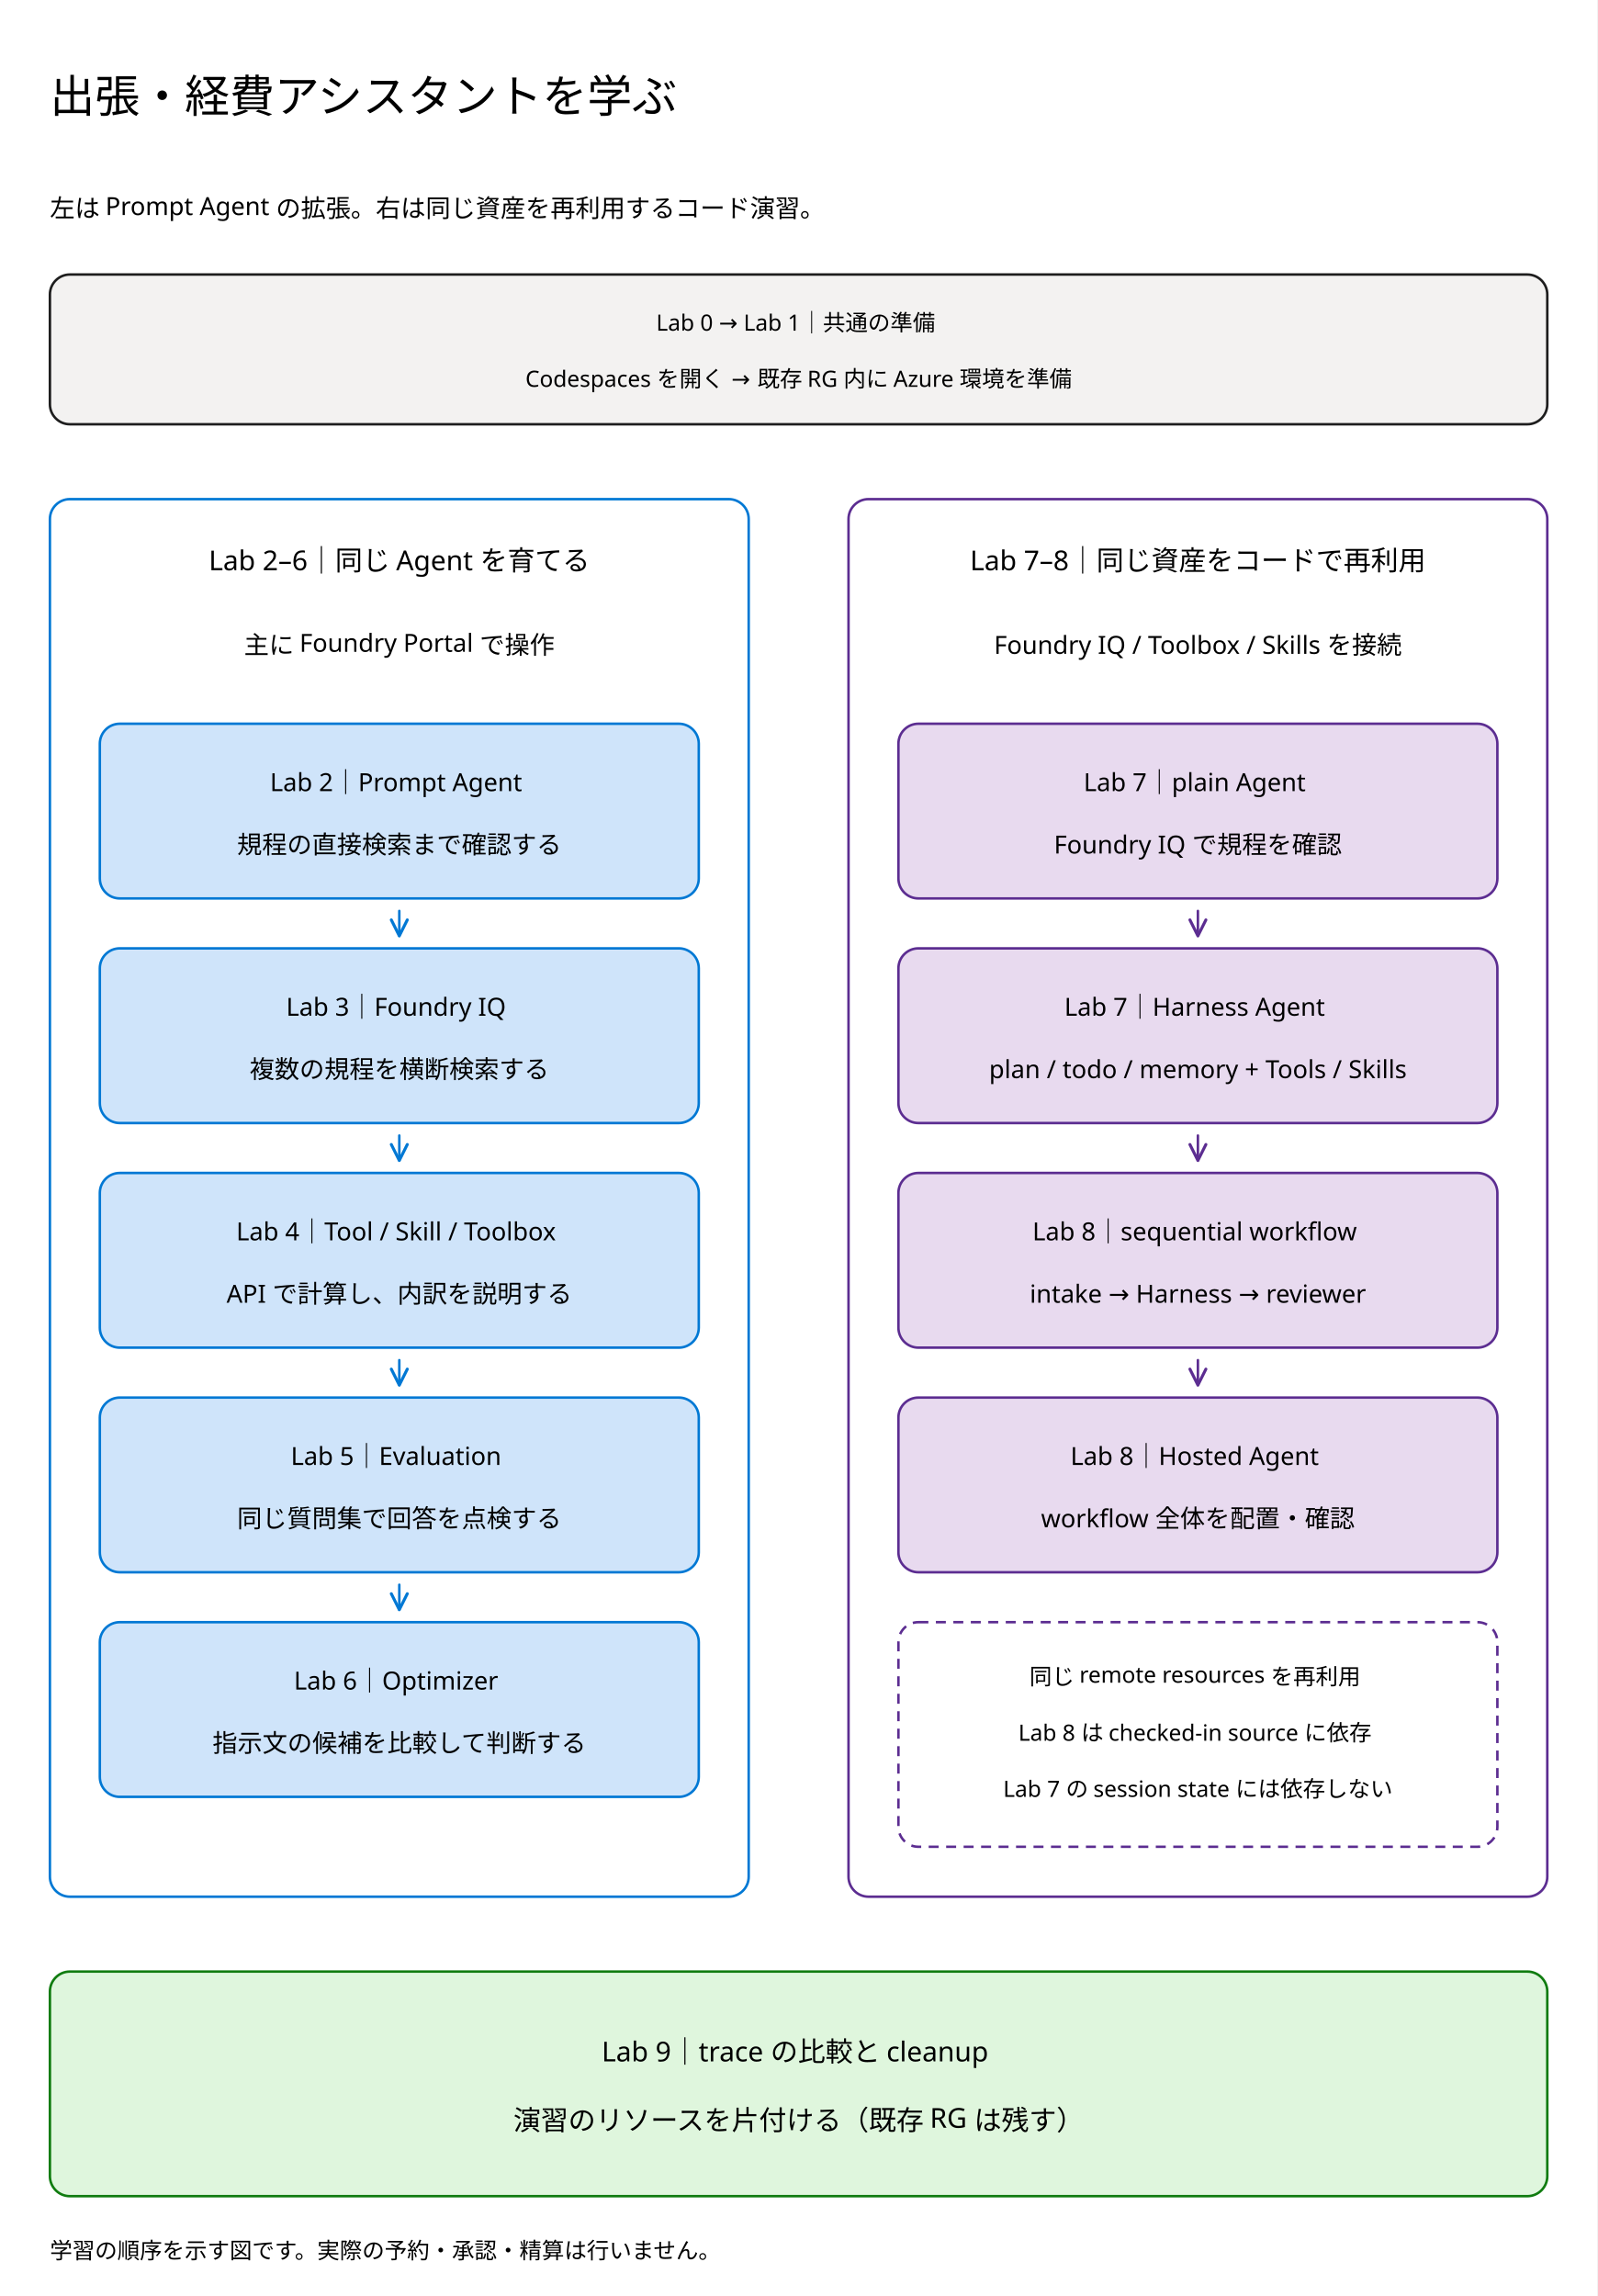
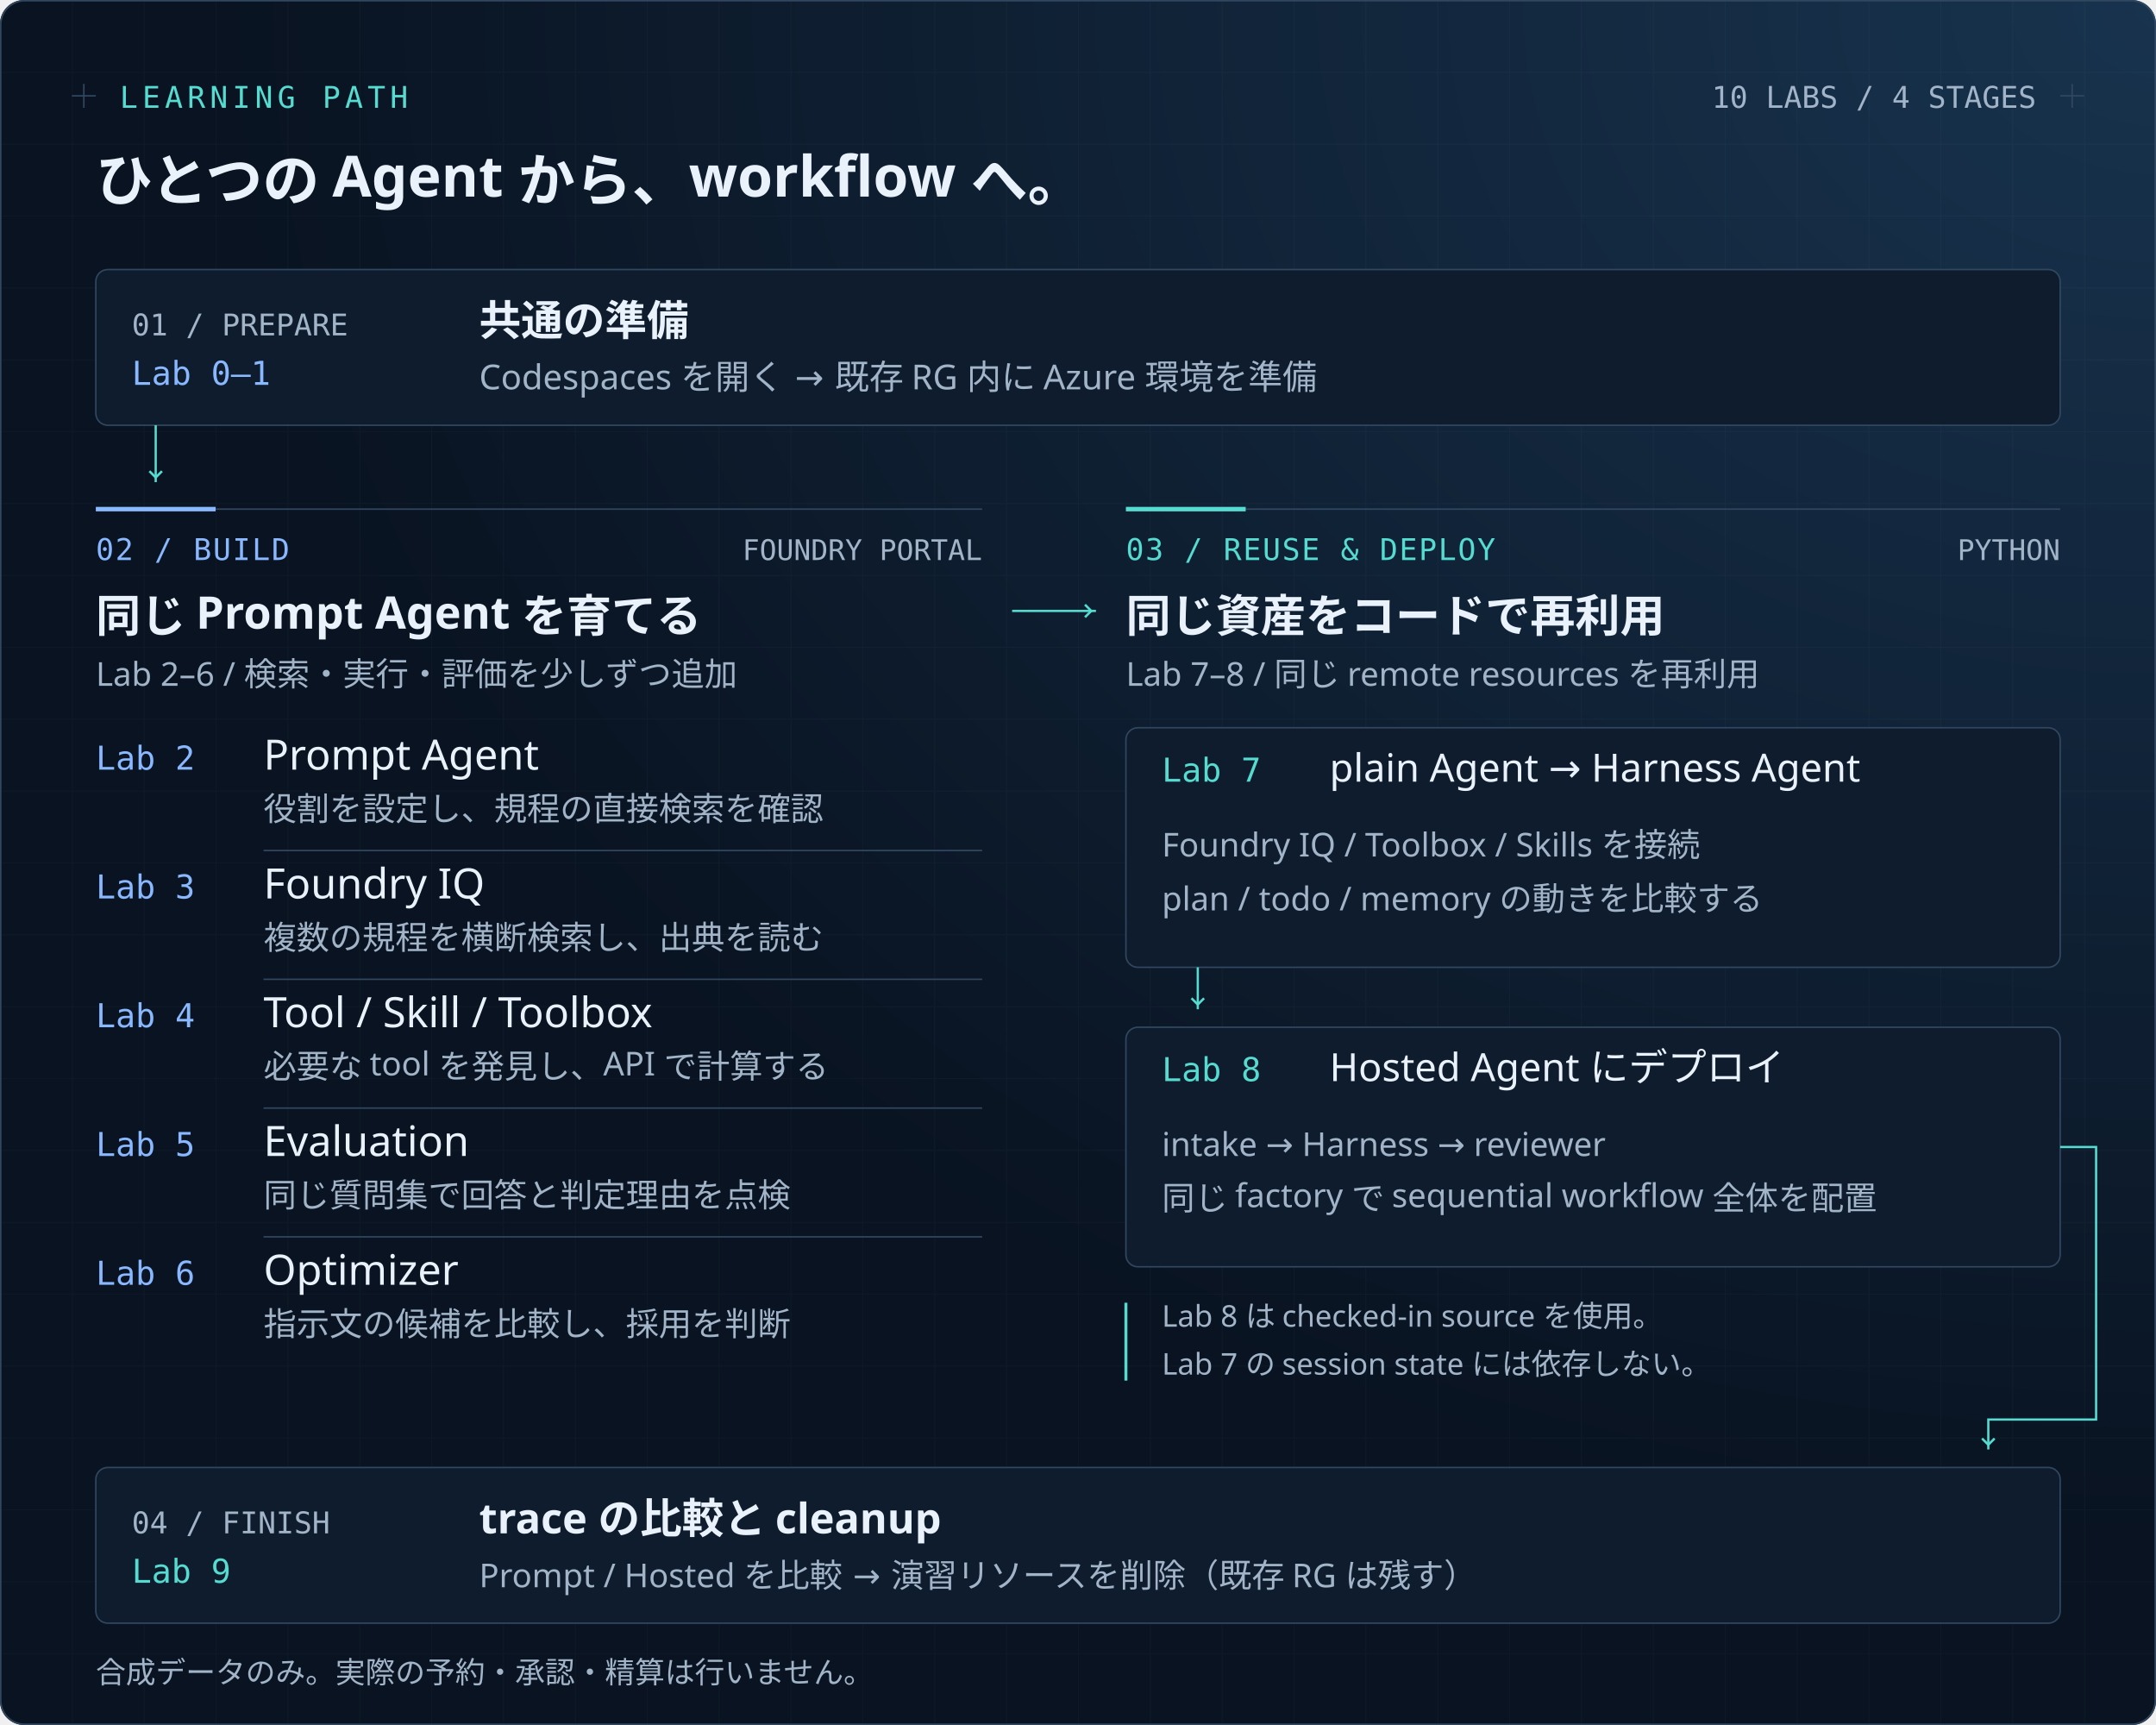
- <svg xmlns="http://www.w3.org/2000/svg" width="1280" height="1840" viewBox="0 0 1280 1840" role="img" aria-labelledby="diagram-title diagram-description">
+ <svg xmlns="http://www.w3.org/2000/svg" width="1440" height="1152" viewBox="0 0 1440 1152" role="img" aria-labelledby="diagram-title diagram-description">
  <defs>
-     <marker id="blue-arrowhead" viewBox="0 0 10 10" refX="9" refY="5" markerWidth="8" markerHeight="8" orient="auto-start-reverse">
-       <path d="M 1 1 L 9 5 L 1 9" fill="none" stroke="#0078D4" stroke-width="1.5" stroke-linecap="round" stroke-linejoin="round" />
-     </marker>
-     <marker id="purple-arrowhead" viewBox="0 0 10 10" refX="9" refY="5" markerWidth="8" markerHeight="8" orient="auto-start-reverse">
-       <path d="M 1 1 L 9 5 L 1 9" fill="none" stroke="#5C2D91" stroke-width="1.5" stroke-linecap="round" stroke-linejoin="round" />
+     <radialGradient id="ambient" cx="100%" cy="0%" r="90%">
+       <stop offset="0" stop-color="#18334e" />
+       <stop offset="1" stop-color="#091321" />
+     </radialGradient>
+     <pattern id="grid" width="48" height="48" patternUnits="userSpaceOnUse">
+       <path d="M 48 0 H 0 V 48" fill="none" stroke="#b7d3f0" stroke-opacity=".035" />
+     </pattern>
+     <marker id="arrowhead" viewBox="0 0 10 10" refX="9" refY="5" markerWidth="7" markerHeight="7" orient="auto">
+       <path d="m 2 1 4 4-4 4" fill="none" stroke="#55dbd0" stroke-width="1.5" />
    </marker>
    <style>
-       text { fill: #000000; font-family: "Segoe UI", "Yu Gothic", Meiryo, "Noto Sans JP", sans-serif; }
-       .outline { fill: none; stroke-width: 2; }
-       .card { stroke-width: 2; }
-       .edge { fill: none; stroke-width: 2; stroke-linecap: round; }
+       text { fill: #e9f1fa; font-family: "Bahnschrift", "Aptos", "Yu Gothic", Meiryo, sans-serif; }
+       .mono { font-family: "Cascadia Code", Consolas, "Yu Gothic", Meiryo, monospace; }
+       .muted { fill: #a2b4c8; }
+       .cyan { fill: #55dbd0; }
+       .blue { fill: #89b8ff; }
+       .rule { fill: none; stroke: #30475f; stroke-width: 1; }
+       .edge { fill: none; stroke: #55dbd0; stroke-width: 1.5; }
+       .surface { fill: #0e1c2d; stroke: #30475f; stroke-width: 1; }
    </style>
  </defs>
-   <rect width="1280" height="1840" fill="#ffffff" />
-   <text id="learning-title" x="40" y="90" font-size="36">出張・経費アシスタントを学ぶ</text>
-   <text id="learning-intro" x="40" y="174" font-size="20">左は Prompt Agent の拡張。右は同じ資産を再利用するコード演習。</text>
-   <rect id="shared-preparation" class="card" x="40" y="220" width="1200" height="120" rx="16" stroke="#1e1e1e" fill="#F3F2F1" />
-   <text id="shared-preparation-text" x="640" font-size="18" text-anchor="middle">
-     <tspan x="640" y="265">Lab 0 → Lab 1｜共通の準備</tspan>
-     <tspan x="640" y="310">Codespaces を開く → 既存 RG 内に Azure 環境を準備</tspan>
-   </text>
-   <rect id="prompt-learning-container" class="outline" x="40" y="400" width="560" height="1120" rx="16" stroke="#0078D4" />
-   <text id="prompt-learning-title" x="320" y="457" font-size="22" text-anchor="middle">Lab 2–6｜同じ Agent を育てる</text>
-   <text id="prompt-learning-surface" x="320" y="524" font-size="20" text-anchor="middle">主に Foundry Portal で操作</text>
-   <rect id="lab2-prompt" class="card" x="80" y="580" width="480" height="140" rx="16" stroke="#0078D4" fill="#CFE4FA" />
-   <text id="lab2-prompt-text" x="320" font-size="20" text-anchor="middle">
-     <tspan x="320" y="634">Lab 2｜Prompt Agent</tspan>
-     <tspan x="320" y="684">規程の直接検索まで確認する</tspan>
-   </text>
-   <rect id="lab3-knowledge" class="card" x="80" y="760" width="480" height="140" rx="16" stroke="#0078D4" fill="#CFE4FA" />
-   <text id="lab3-knowledge-text" x="320" font-size="20" text-anchor="middle">
-     <tspan x="320" y="814">Lab 3｜Foundry IQ</tspan>
-     <tspan x="320" y="864">複数の規程を横断検索する</tspan>
-   </text>
-   <rect id="lab4-toolbox" class="card" x="80" y="940" width="480" height="140" rx="16" stroke="#0078D4" fill="#CFE4FA" />
-   <text id="lab4-toolbox-text" x="320" font-size="20" text-anchor="middle">
-     <tspan x="320" y="994">Lab 4｜Tool / Skill / Toolbox</tspan>
-     <tspan x="320" y="1044">API で計算し、内訳を説明する</tspan>
-   </text>
-   <rect id="lab5-evaluation" class="card" x="80" y="1120" width="480" height="140" rx="16" stroke="#0078D4" fill="#CFE4FA" />
-   <text id="lab5-evaluation-text" x="320" font-size="20" text-anchor="middle">
-     <tspan x="320" y="1174">Lab 5｜Evaluation</tspan>
-     <tspan x="320" y="1224">同じ質問集で回答を点検する</tspan>
-   </text>
-   <rect id="lab6-optimizer" class="card" x="80" y="1300" width="480" height="140" rx="16" stroke="#0078D4" fill="#CFE4FA" />
-   <text id="lab6-optimizer-text" x="320" font-size="20" text-anchor="middle">
-     <tspan x="320" y="1354">Lab 6｜Optimizer</tspan>
-     <tspan x="320" y="1404">指示文の候補を比較して判断する</tspan>
-   </text>
-   <path id="lab2-to-lab3" class="edge" data-from="lab2-prompt" data-to="lab3-knowledge" d="M 320 730 L 320 750" stroke="#0078D4" marker-end="url(#blue-arrowhead)" />
-   <path id="lab3-to-lab4" class="edge" data-from="lab3-knowledge" data-to="lab4-toolbox" d="M 320 910 L 320 930" stroke="#0078D4" marker-end="url(#blue-arrowhead)" />
-   <path id="lab4-to-lab5" class="edge" data-from="lab4-toolbox" data-to="lab5-evaluation" d="M 320 1090 L 320 1110" stroke="#0078D4" marker-end="url(#blue-arrowhead)" />
-   <path id="lab5-to-lab6" class="edge" data-from="lab5-evaluation" data-to="lab6-optimizer" d="M 320 1270 L 320 1290" stroke="#0078D4" marker-end="url(#blue-arrowhead)" />
-   <rect id="hosted-learning-container" class="outline" x="680" y="400" width="560" height="1120" rx="16" stroke="#5C2D91" />
-   <text id="hosted-learning-title" x="960" y="457" font-size="22" text-anchor="middle">Lab 7–8｜同じ資産をコードで再利用</text>
-   <text id="hosted-learning-surface" x="960" y="524" font-size="20" text-anchor="middle">Foundry IQ / Toolbox / Skills を接続</text>
-   <rect id="lab7-policy" class="card" x="720" y="580" width="480" height="140" rx="16" stroke="#5C2D91" fill="#E8DAEF" />
-   <text id="lab7-policy-text" x="960" font-size="20" text-anchor="middle">
-     <tspan x="960" y="634">Lab 7｜plain Agent</tspan>
-     <tspan x="960" y="684">Foundry IQ で規程を確認</tspan>
-   </text>
-   <rect id="lab7-planner" class="card" x="720" y="760" width="480" height="140" rx="16" stroke="#5C2D91" fill="#E8DAEF" />
-   <text id="lab7-planner-text" x="960" font-size="20" text-anchor="middle">
-     <tspan x="960" y="814">Lab 7｜Harness Agent</tspan>
-     <tspan x="960" y="864">plan / todo / memory + Tools / Skills</tspan>
-   </text>
-   <rect id="lab7-reviewer" class="card" x="720" y="940" width="480" height="140" rx="16" stroke="#5C2D91" fill="#E8DAEF" />
-   <text id="lab7-reviewer-text" x="960" font-size="20" text-anchor="middle">
-     <tspan x="960" y="994">Lab 8｜sequential workflow</tspan>
-     <tspan x="960" y="1044">intake → Harness → reviewer</tspan>
-   </text>
-   <rect id="lab7-hosted" class="card" x="720" y="1120" width="480" height="140" rx="16" stroke="#5C2D91" fill="#E8DAEF" />
-   <text id="lab7-hosted-text" x="960" font-size="20" text-anchor="middle">
-     <tspan x="960" y="1174">Lab 8｜Hosted Agent</tspan>
-     <tspan x="960" y="1224">workflow 全体を配置・確認</tspan>
-   </text>
-   <path id="policy-to-planner" class="edge" data-from="lab7-policy" data-to="lab7-planner" d="M 960 730 L 960 750" stroke="#5C2D91" marker-end="url(#purple-arrowhead)" />
-   <path id="planner-to-reviewer" class="edge" data-from="lab7-planner" data-to="lab7-reviewer" d="M 960 910 L 960 930" stroke="#5C2D91" marker-end="url(#purple-arrowhead)" />
-   <path id="workflow-to-hosted" class="edge" data-from="lab7-reviewer" data-to="lab7-hosted" d="M 960 1090 L 960 1110" stroke="#5C2D91" marker-end="url(#purple-arrowhead)" />
-   <rect id="lab7-independent-note" class="outline" x="720" y="1300" width="480" height="180" rx="16" stroke="#5C2D91" stroke-dasharray="8 6" />
-   <text id="lab7-independent-note-text" x="960" font-size="18" text-anchor="middle">
-     <tspan x="960" y="1350">同じ remote resources を再利用</tspan>
-     <tspan x="960" y="1395">Lab 8 は checked-in source に依存</tspan>
-     <tspan x="960" y="1440">Lab 7 の session state には依存しない</tspan>
-   </text>
-   <rect id="shared-cleanup" class="card" x="40" y="1580" width="1200" height="180" rx="16" stroke="#107C10" fill="#DFF6DD" />
-   <text id="shared-cleanup-text" x="640" font-size="22" text-anchor="middle">
-     <tspan x="640" y="1652">Lab 9｜trace の比較と cleanup</tspan>
-     <tspan x="640" y="1707">演習のリソースを片付ける（既存 RG は残す）</tspan>
-   </text>
-   <text id="learning-footer" x="40" y="1810" font-size="18">学習の順序を示す図です。実際の予約・承認・精算は行いません。</text>
+   <rect width="1440" height="1152" rx="16" fill="url(#ambient)" />
+   <rect width="1440" height="1152" rx="16" fill="url(#grid)" />
+   <rect x=".5" y=".5" width="1439" height="1151" rx="16" fill="none" stroke="#30475f" />
+   <path d="M 48 64 H 64 M 56 56 V 72 M 1376 64 H 1392 M 1384 56 V 72" class="rule" />
+   <text id="learning-eyebrow" class="mono cyan" x="80" y="72" font-size="20" letter-spacing="3">LEARNING PATH</text>
+   <text id="learning-meta" class="mono muted" x="1360" y="72" font-size="20" text-anchor="end">10 LABS / 4 STAGES</text>
+   <text id="learning-title" x="64" y="134" font-size="38" font-weight="600">ひとつの Agent から、workflow へ。</text>
+   <rect id="shared-preparation" class="surface" x="64" y="180" width="1312" height="104" rx="8" />
+   <text id="preparation-stage" class="mono muted" x="88" y="224" font-size="20">01 / PREPARE</text>
+   <text id="preparation-labs" class="mono blue" x="88" y="257" font-size="22">Lab 0–1</text>
+   <text id="shared-preparation-text" x="320" y="224" font-size="28" font-weight="600">共通の準備</text>
+   <text id="preparation-outcome" class="muted" x="320" y="260" font-size="23">Codespaces を開く → 既存 RG 内に Azure 環境を準備</text>
+   <path id="prepare-to-build" class="edge" data-from="shared-preparation" data-to="prompt-learning-container" d="M 104 284 V 322" marker-end="url(#arrowhead)" />
+   <path id="prompt-learning-container" class="rule" d="M 64 340 H 656" />
+   <path d="M 64 340 H 144" fill="none" stroke="#89b8ff" stroke-width="3" />
+   <text id="prompt-stage" class="mono blue" x="64" y="374" font-size="20" letter-spacing="1">02 / BUILD</text>
+   <text id="prompt-learning-surface" class="mono muted" x="656" y="374" font-size="19" text-anchor="end">FOUNDRY PORTAL</text>
+   <text id="prompt-learning-title" x="64" y="422" font-size="30" font-weight="600">同じ Prompt Agent を育てる</text>
+   <text id="prompt-learning-intro" class="muted" x="64" y="458" font-size="22">Lab 2–6 / 検索・実行・評価を少しずつ追加</text>
+   <text id="lab2-number" class="mono blue" x="64" y="514" font-size="22">Lab 2</text>
+   <text id="lab2-prompt-text" x="176" y="514" font-size="28">Prompt Agent</text>
+   <text id="lab2-outcome" class="muted" x="176" y="548" font-size="22">役割を設定し、規程の直接検索を確認</text>
+   <path id="lab2-to-lab3" class="rule" d="M 176 568 H 656" />
+   <text id="lab3-number" class="mono blue" x="64" y="600" font-size="22">Lab 3</text>
+   <text id="lab3-knowledge-text" x="176" y="600" font-size="28">Foundry IQ</text>
+   <text id="lab3-outcome" class="muted" x="176" y="634" font-size="22">複数の規程を横断検索し、出典を読む</text>
+   <path id="lab3-to-lab4" class="rule" d="M 176 654 H 656" />
+   <text id="lab4-number" class="mono blue" x="64" y="686" font-size="22">Lab 4</text>
+   <text id="lab4-toolbox-text" x="176" y="686" font-size="28">Tool / Skill / Toolbox</text>
+   <text id="lab4-outcome" class="muted" x="176" y="720" font-size="22">必要な tool を発見し、API で計算する</text>
+   <path id="lab4-to-lab5" class="rule" d="M 176 740 H 656" />
+   <text id="lab5-number" class="mono blue" x="64" y="772" font-size="22">Lab 5</text>
+   <text id="lab5-evaluation-text" x="176" y="772" font-size="28">Evaluation</text>
+   <text id="lab5-outcome" class="muted" x="176" y="806" font-size="22">同じ質問集で回答と判定理由を点検</text>
+   <path id="lab5-to-lab6" class="rule" d="M 176 826 H 656" />
+   <text id="lab6-number" class="mono blue" x="64" y="858" font-size="22">Lab 6</text>
+   <text id="lab6-optimizer-text" x="176" y="858" font-size="28">Optimizer</text>
+   <text id="lab6-outcome" class="muted" x="176" y="892" font-size="22">指示文の候補を比較し、採用を判断</text>
+   <path id="build-to-code" class="edge" data-from="prompt-learning-container" data-to="hosted-learning-container" d="M 676 408 H 732" marker-end="url(#arrowhead)" />
+   <path id="hosted-learning-container" class="rule" d="M 752 340 H 1376" />
+   <path d="M 752 340 H 832" fill="none" stroke="#55dbd0" stroke-width="3" />
+   <text id="hosted-stage" class="mono cyan" x="752" y="374" font-size="20" letter-spacing="1">03 / REUSE &amp; DEPLOY</text>
+   <text id="hosted-learning-surface" class="mono muted" x="1376" y="374" font-size="19" text-anchor="end">PYTHON</text>
+   <text id="hosted-learning-title" x="752" y="422" font-size="30" font-weight="600">同じ資産をコードで再利用</text>
+   <text id="lab7-independent-note-text" class="muted" x="752" y="458" font-size="22">Lab 7–8 / 同じ remote resources を再利用</text>
+   <rect id="lab7-comparison" class="surface" x="752" y="486" width="624" height="160" rx="8" />
+   <text id="lab7-number" class="mono cyan" x="776" y="522" font-size="22">Lab 7</text>
+   <text id="lab7-policy-text" x="888" y="522" font-size="26">plain Agent → Harness Agent</text>
+   <text id="lab7-connections" class="muted" x="776" y="572" font-size="22">Foundry IQ / Toolbox / Skills を接続</text>
+   <text id="lab7-planner-text" class="muted" x="776" y="608" font-size="22">plan / todo / memory の動きを比較する</text>
+   <path id="code-to-workflow" class="edge" data-from="lab7-comparison" data-to="lab8-deployment" d="M 800 646 V 674" marker-end="url(#arrowhead)" />
+   <rect id="lab8-deployment" class="surface" x="752" y="686" width="624" height="160" rx="8" />
+   <text id="lab8-number" class="mono cyan" x="776" y="722" font-size="22">Lab 8</text>
+   <text id="lab7-hosted-text" x="888" y="722" font-size="26">Hosted Agent にデプロイ</text>
+   <text id="lab7-reviewer-text" class="muted" x="776" y="772" font-size="22">intake → Harness → reviewer</text>
+   <text id="lab8-outcome" class="muted" x="776" y="808" font-size="22">同じ factory で sequential workflow 全体を配置</text>
+   <path d="M 752 870 V 922" fill="none" stroke="#55dbd0" stroke-width="2" />
+   <text id="lab8-source-note" class="muted" x="776" y="886" font-size="20">Lab 8 は checked-in source を使用。</text>
+   <text id="lab8-session-note" class="muted" x="776" y="918" font-size="20">Lab 7 の session state には依存しない。</text>
+   <path id="workflow-to-cleanup" class="edge" data-from="lab8-deployment" data-to="shared-cleanup" d="M 1376 766 H 1400 V 948 H 1328 V 968" marker-end="url(#arrowhead)" />
+   <rect id="shared-cleanup" class="surface" x="64" y="980" width="1312" height="104" rx="8" />
+   <text id="cleanup-stage" class="mono muted" x="88" y="1024" font-size="20">04 / FINISH</text>
+   <text id="cleanup-lab" class="mono cyan" x="88" y="1057" font-size="22">Lab 9</text>
+   <text id="shared-cleanup-text" x="320" y="1024" font-size="28" font-weight="600">trace の比較と cleanup</text>
+   <text id="cleanup-outcome" class="muted" x="320" y="1060" font-size="22">Prompt / Hosted を比較 → 演習リソースを削除（既存 RG は残す）</text>
+   <text id="learning-footer" class="muted" x="64" y="1124" font-size="20">合成データのみ。実際の予約・承認・精算は行いません。</text>
</svg>
